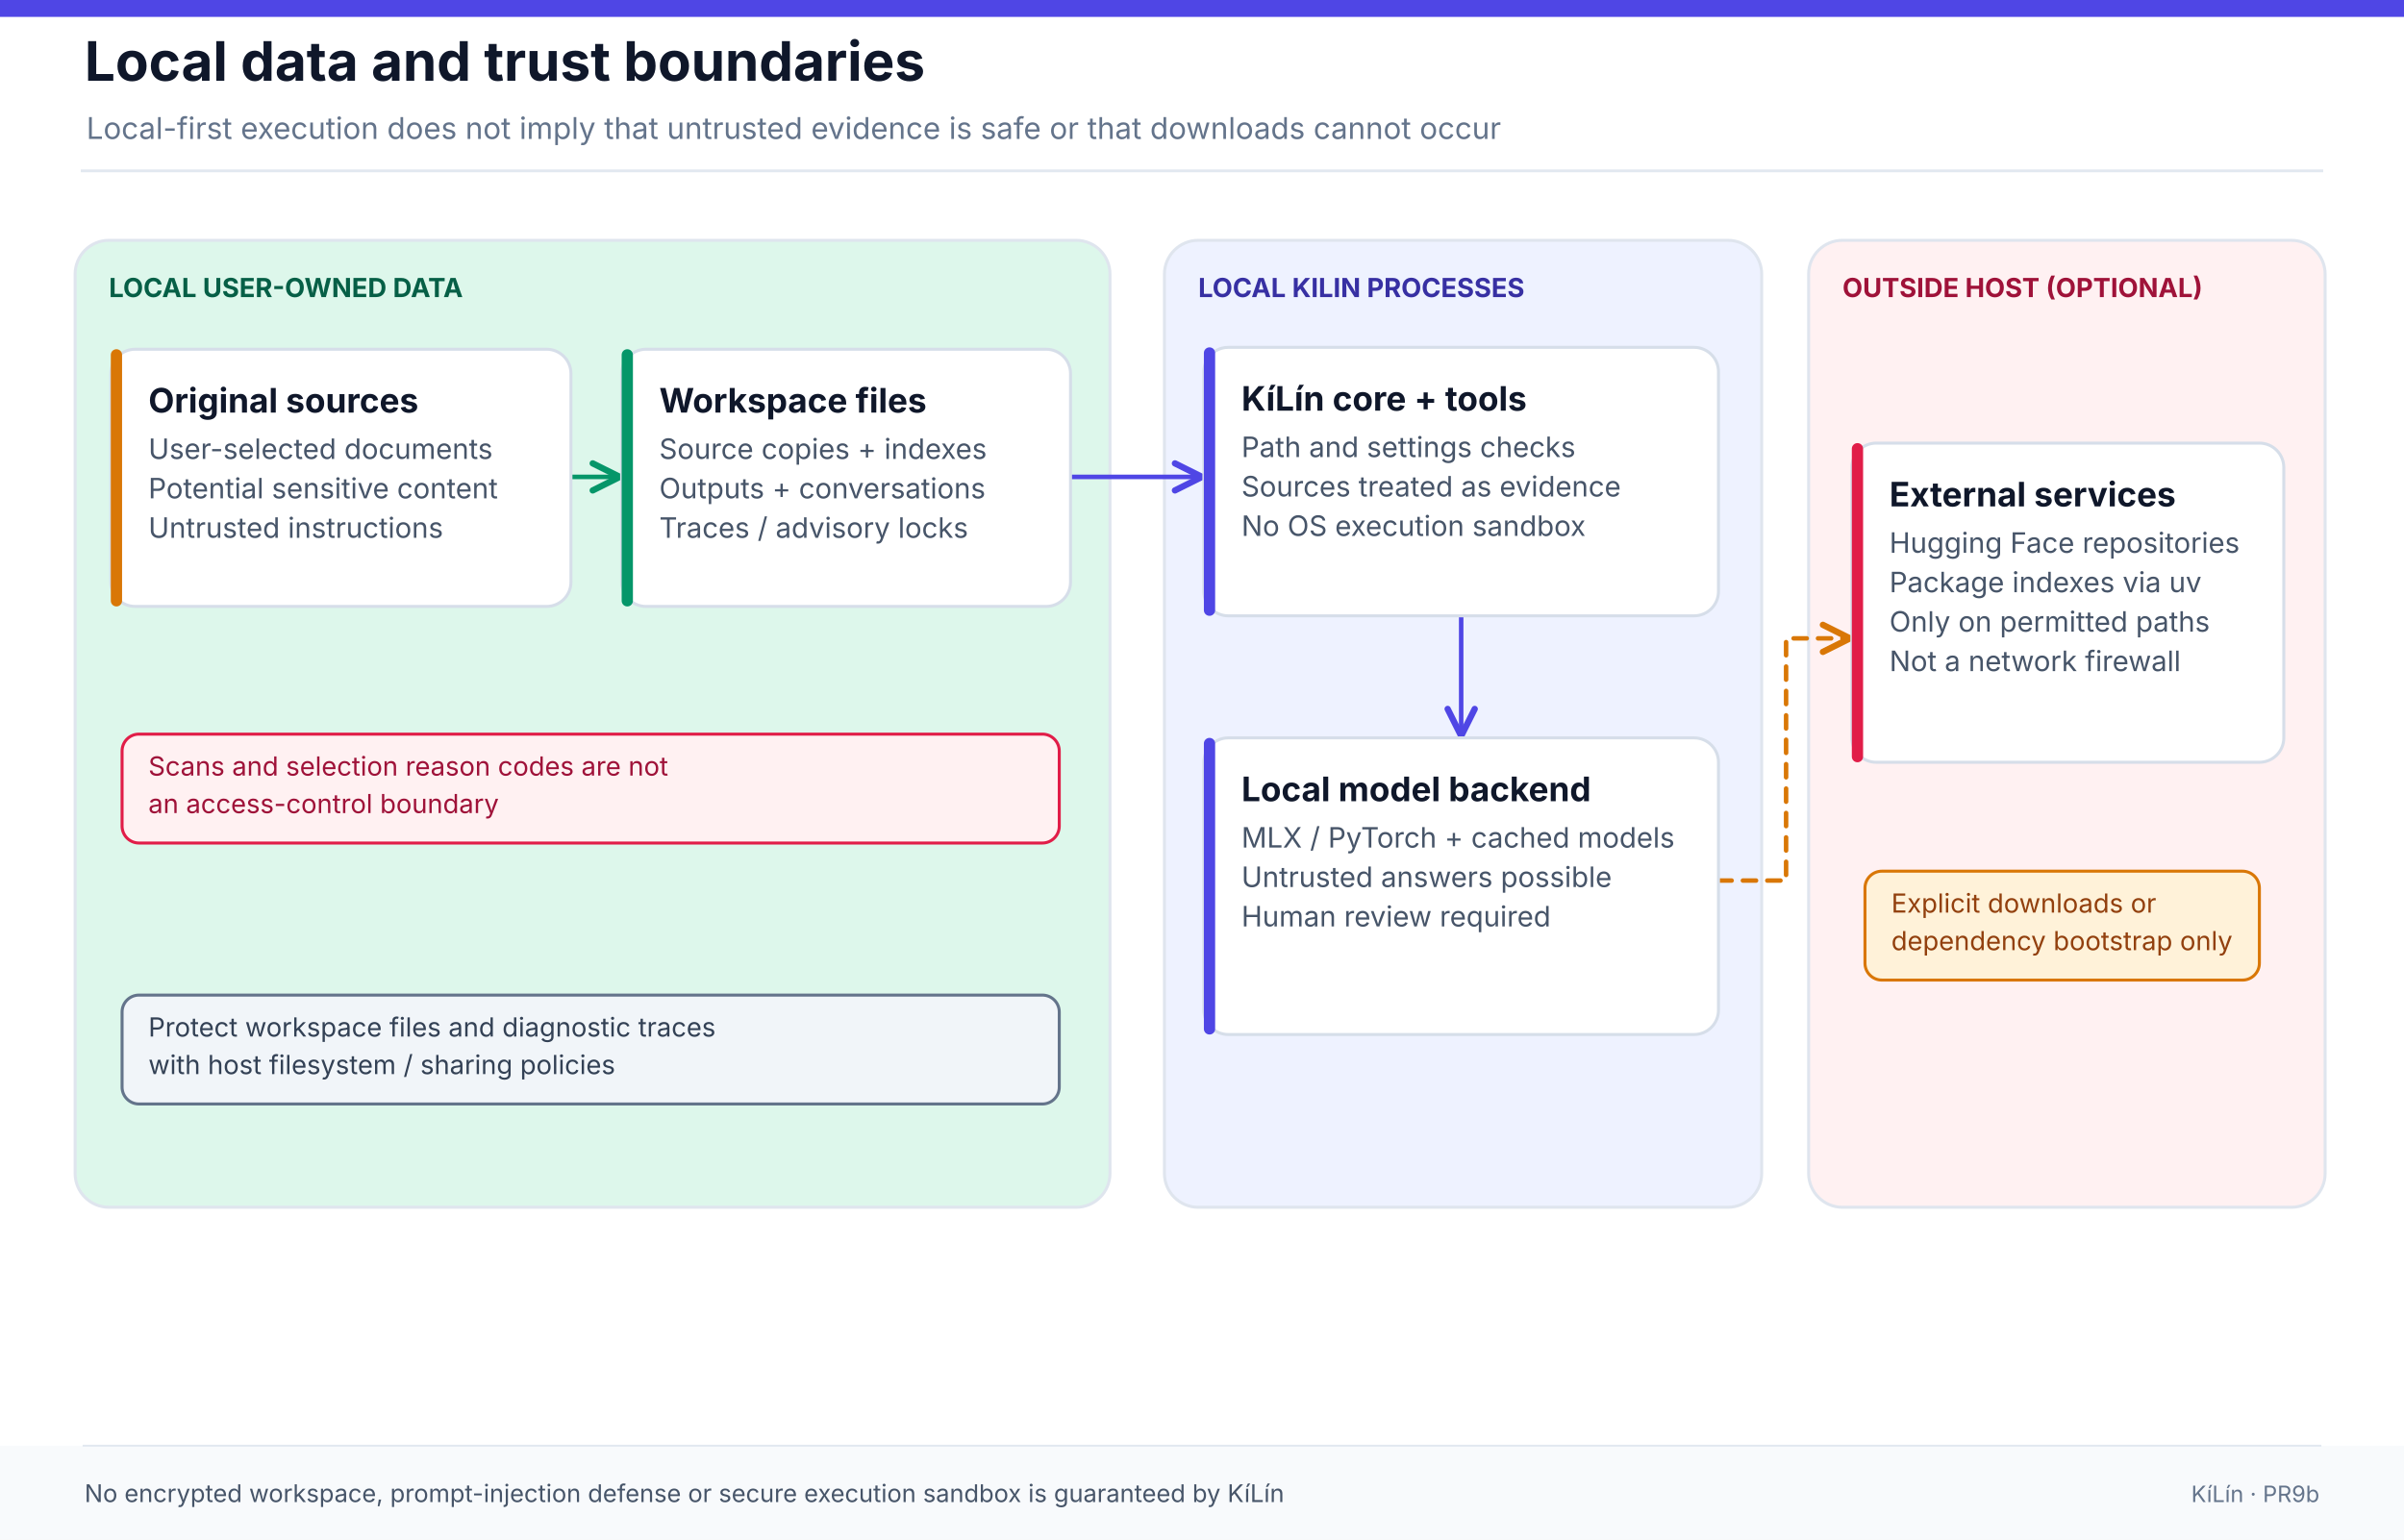
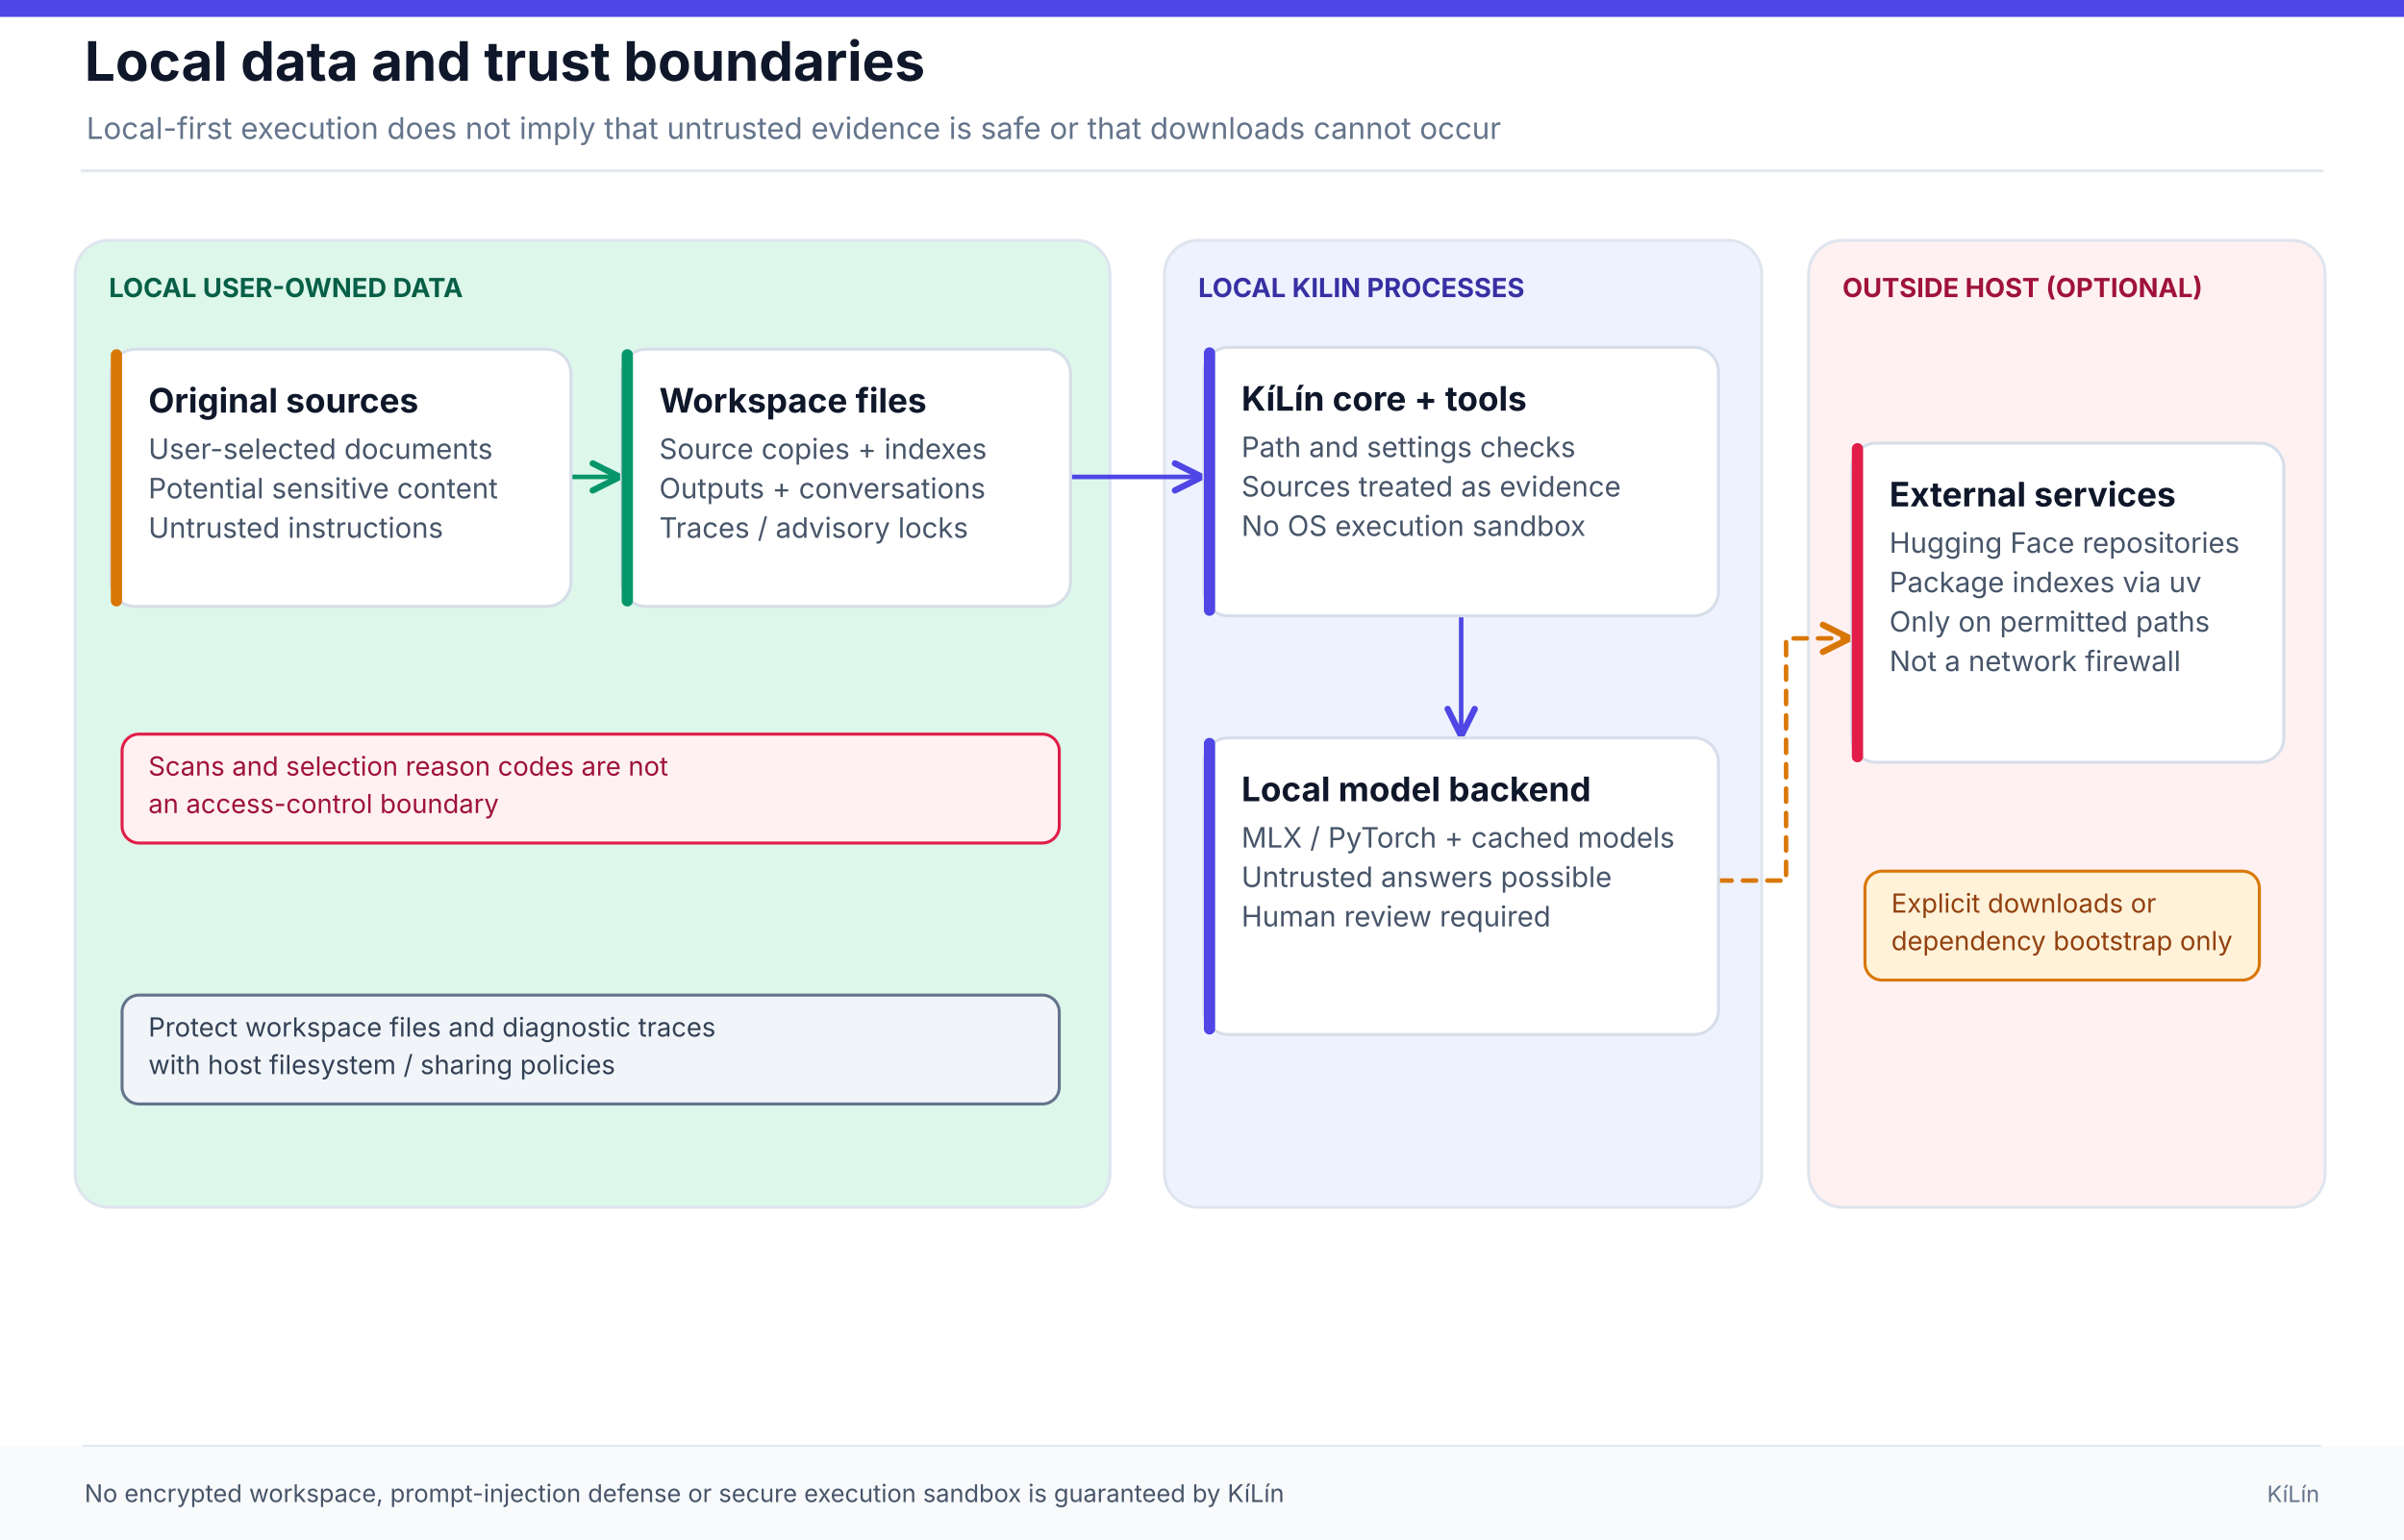
<svg xmlns="http://www.w3.org/2000/svg" width="1280" height="820" viewBox="0 0 1280 820" role="img" aria-labelledby="figure-title figure-description">
  <defs>
    <marker id="arrow-gray" markerWidth="9" markerHeight="9" refX="7" refY="4" orient="auto">
      <path d="M1,1 L7,4 L1,7" fill="none" stroke="#64748B" stroke-width="1.4" stroke-linecap="round" />
    </marker>
    <marker id="arrow-indigo" markerWidth="9" markerHeight="9" refX="7" refY="4" orient="auto">
      <path d="M1,1 L7,4 L1,7" fill="none" stroke="#4F46E5" stroke-width="1.4" stroke-linecap="round" />
    </marker>
    <marker id="arrow-green" markerWidth="9" markerHeight="9" refX="7" refY="4" orient="auto">
      <path d="M1,1 L7,4 L1,7" fill="none" stroke="#059669" stroke-width="1.4" stroke-linecap="round" />
    </marker>
    <marker id="arrow-amber" markerWidth="9" markerHeight="9" refX="7" refY="4" orient="auto">
      <path d="M1,1 L7,4 L1,7" fill="none" stroke="#D97706" stroke-width="1.4" stroke-linecap="round" />
    </marker>
    <marker id="arrow-rose" markerWidth="9" markerHeight="9" refX="7" refY="4" orient="auto">
      <path d="M1,1 L7,4 L1,7" fill="none" stroke="#E11D48" stroke-width="1.4" stroke-linecap="round" />
    </marker>
  </defs>
  <style>
  text { font-family: Inter, 'Avenir Next', 'Segoe UI', Arial, sans-serif; }
</style>
  <rect x="0" y="0" width="1280" height="820" fill="#FFFFFF" />
  <rect x="0" y="0" width="1280" height="9" fill="#4F46E5" />
  <text x="45" y="43" font-family="Inter, Arial, sans-serif" font-size="29" font-weight="750" fill="#0F172A">Local data and trust boundaries</text>
  <text x="46" y="74" font-family="Inter, Arial, sans-serif" font-size="16" fill="#64748B">Local-first execution does not imply that untrusted evidence is safe or that downloads cannot occur</text>
  <line x1="43" y1="91" x2="1237" y2="91" stroke="#E2E8F0" stroke-width="1.5" />
  <rect id="user-data-zone" x="40" y="128" width="551" height="515" rx="18" fill="#DDF7EB" stroke="#DFE5EE" stroke-width="1.6" />
  <text x="58" y="153" fill="#065F46" font-size="14" font-weight="700" text-anchor="start" dominant-baseline="middle">
    <tspan x="58" dy="0">LOCAL USER-OWNED DATA</tspan>
  </text>
  <rect id="local-process-zone" x="620" y="128" width="318" height="515" rx="18" fill="#EEF2FF" stroke="#DFE5EE" stroke-width="1.6" />
  <text x="638" y="153" fill="#3730A3" font-size="14" font-weight="700" text-anchor="start" dominant-baseline="middle">
    <tspan x="638" dy="0">LOCAL KILIN PROCESSES</tspan>
  </text>
  <rect id="external-zone" x="963" y="128" width="275" height="515" rx="18" fill="#FFF1F2" stroke="#DFE5EE" stroke-width="1.6" />
  <text x="981" y="153" fill="#9F1239" font-size="14" font-weight="700" text-anchor="start" dominant-baseline="middle">
    <tspan x="981" dy="0">OUTSIDE HOST (OPTIONAL)</tspan>
  </text>
  <polyline points="304,254 330,254" fill="none" stroke="#059669" stroke-width="2.4" stroke-linecap="round" stroke-linejoin="round" marker-end="url(#arrow-green)" />
  <polyline points="570,254 640,254" fill="none" stroke="#4F46E5" stroke-width="2.4" stroke-linecap="round" stroke-linejoin="round" marker-end="url(#arrow-indigo)" />
  <polyline points="778,328 778,392" fill="none" stroke="#4F46E5" stroke-width="2.4" stroke-linecap="round" stroke-linejoin="round" marker-end="url(#arrow-indigo)" />
  <polyline points="915,469 951,469 951,340 985,340" fill="none" stroke="#D97706" stroke-width="2.4" stroke-linecap="round" stroke-linejoin="round" stroke-dasharray="7 6" marker-end="url(#arrow-amber)" />
  <rect id="user-sources" x="59" y="186" width="245" height="137" rx="13" fill="#FFFFFF" stroke="#D6DEE9" stroke-width="1.6" />
  <rect x="59" y="186" width="6" height="137" rx="3" fill="#D97706" />
  <text x="79" y="213" fill="#0F172A" font-size="18" font-weight="700" text-anchor="start" dominant-baseline="middle">
    <tspan x="79" dy="0">Original sources</tspan>
  </text>
  <text x="79" y="239" fill="#475569" font-size="15" font-weight="400" text-anchor="start" dominant-baseline="middle">
    <tspan x="79" dy="0">User-selected documents</tspan>
    <tspan x="79" dy="21">Potential sensitive content</tspan>
    <tspan x="79" dy="21">Untrusted instructions</tspan>
  </text>
  <rect id="workspace-files" x="331" y="186" width="239" height="137" rx="13" fill="#FFFFFF" stroke="#D6DEE9" stroke-width="1.6" />
  <rect x="331" y="186" width="6" height="137" rx="3" fill="#059669" />
  <text x="351" y="213" fill="#0F172A" font-size="18" font-weight="700" text-anchor="start" dominant-baseline="middle">
    <tspan x="351" dy="0">Workspace files</tspan>
  </text>
  <text x="351" y="239" fill="#475569" font-size="15" font-weight="400" text-anchor="start" dominant-baseline="middle">
    <tspan x="351" dy="0">Source copies + indexes</tspan>
    <tspan x="351" dy="21">Outputs + conversations</tspan>
    <tspan x="351" dy="21">Traces / advisory locks</tspan>
  </text>
  <rect id="trusted-core" x="641" y="185" width="274" height="143" rx="13" fill="#FFFFFF" stroke="#D6DEE9" stroke-width="1.6" />
  <rect x="641" y="185" width="6" height="143" rx="3" fill="#4F46E5" />
  <text x="661" y="212" fill="#0F172A" font-size="18" font-weight="700" text-anchor="start" dominant-baseline="middle">
    <tspan x="661" dy="0">KíLín core + tools</tspan>
  </text>
  <text x="661" y="238" fill="#475569" font-size="15" font-weight="400" text-anchor="start" dominant-baseline="middle">
    <tspan x="661" dy="0">Path and settings checks</tspan>
    <tspan x="661" dy="21">Sources treated as evidence</tspan>
    <tspan x="661" dy="21">No OS execution sandbox</tspan>
  </text>
  <rect id="local-backend" x="641" y="393" width="274" height="158" rx="13" fill="#FFFFFF" stroke="#D6DEE9" stroke-width="1.6" />
  <rect x="641" y="393" width="6" height="158" rx="3" fill="#4F46E5" />
  <text x="661" y="420" fill="#0F172A" font-size="18" font-weight="700" text-anchor="start" dominant-baseline="middle">
    <tspan x="661" dy="0">Local model backend</tspan>
  </text>
  <text x="661" y="446" fill="#475569" font-size="15" font-weight="400" text-anchor="start" dominant-baseline="middle">
    <tspan x="661" dy="0">MLX / PyTorch + cached models</tspan>
    <tspan x="661" dy="21">Untrusted answers possible</tspan>
    <tspan x="661" dy="21">Human review required</tspan>
  </text>
  <rect id="external-services" x="986" y="236" width="230" height="170" rx="13" fill="#FFFFFF" stroke="#D6DEE9" stroke-width="1.6" />
  <rect x="986" y="236" width="6" height="170" rx="3" fill="#E11D48" />
  <text x="1006" y="263" fill="#0F172A" font-size="18" font-weight="700" text-anchor="start" dominant-baseline="middle">
    <tspan x="1006" dy="0">External services</tspan>
  </text>
  <text x="1006" y="289" fill="#475569" font-size="15" font-weight="400" text-anchor="start" dominant-baseline="middle">
    <tspan x="1006" dy="0">Hugging Face repositories</tspan>
    <tspan x="1006" dy="21">Package indexes via uv</tspan>
    <tspan x="1006" dy="21">Only on permitted paths</tspan>
    <tspan x="1006" dy="21">Not a network firewall</tspan>
  </text>
  <rect x="65" y="391" width="499" height="58" rx="9" fill="#FFF1F2" stroke="#E11D48" stroke-width="1.6" />
  <text x="79" y="408" fill="#9F1239" font-size="14" font-weight="400" text-anchor="start" dominant-baseline="middle">
    <tspan x="79" dy="0">Scans and selection reason codes are not</tspan>
    <tspan x="79" dy="20">an access-control boundary</tspan>
  </text>
  <rect x="65" y="530" width="499" height="58" rx="9" fill="#F1F5F9" stroke="#64748B" stroke-width="1.6" />
  <text x="79" y="547" fill="#334155" font-size="14" font-weight="400" text-anchor="start" dominant-baseline="middle">
    <tspan x="79" dy="0">Protect workspace files and diagnostic traces</tspan>
    <tspan x="79" dy="20">with host filesystem / sharing policies</tspan>
  </text>
  <rect x="993" y="464" width="210" height="58" rx="9" fill="#FFF2D9" stroke="#D97706" stroke-width="1.6" />
  <text x="1007" y="481" fill="#92400E" font-size="14" font-weight="400" text-anchor="start" dominant-baseline="middle">
    <tspan x="1007" dy="0">Explicit downloads or</tspan>
    <tspan x="1007" dy="20">dependency bootstrap only</tspan>
  </text>
  <rect x="0" y="770" width="1280" height="50" fill="#F8FAFC" />
  <line x1="44" y1="770" x2="1236" y2="770" stroke="#E2E8F0" />
  <text x="45" y="800" font-size="13" fill="#475569" font-family="Inter,Arial,sans-serif">No encrypted workspace, prompt-injection defense or secure execution sandbox is guaranteed by KíLín</text>
-   <text x="1235" y="800" text-anchor="end" font-size="12" fill="#64748B" font-family="Inter,Arial,sans-serif">KíLín · PR9b</text>
+   <text x="1235" y="800" text-anchor="end" font-size="12" fill="#64748B" font-family="Inter,Arial,sans-serif">KíLín</text>
</svg>
